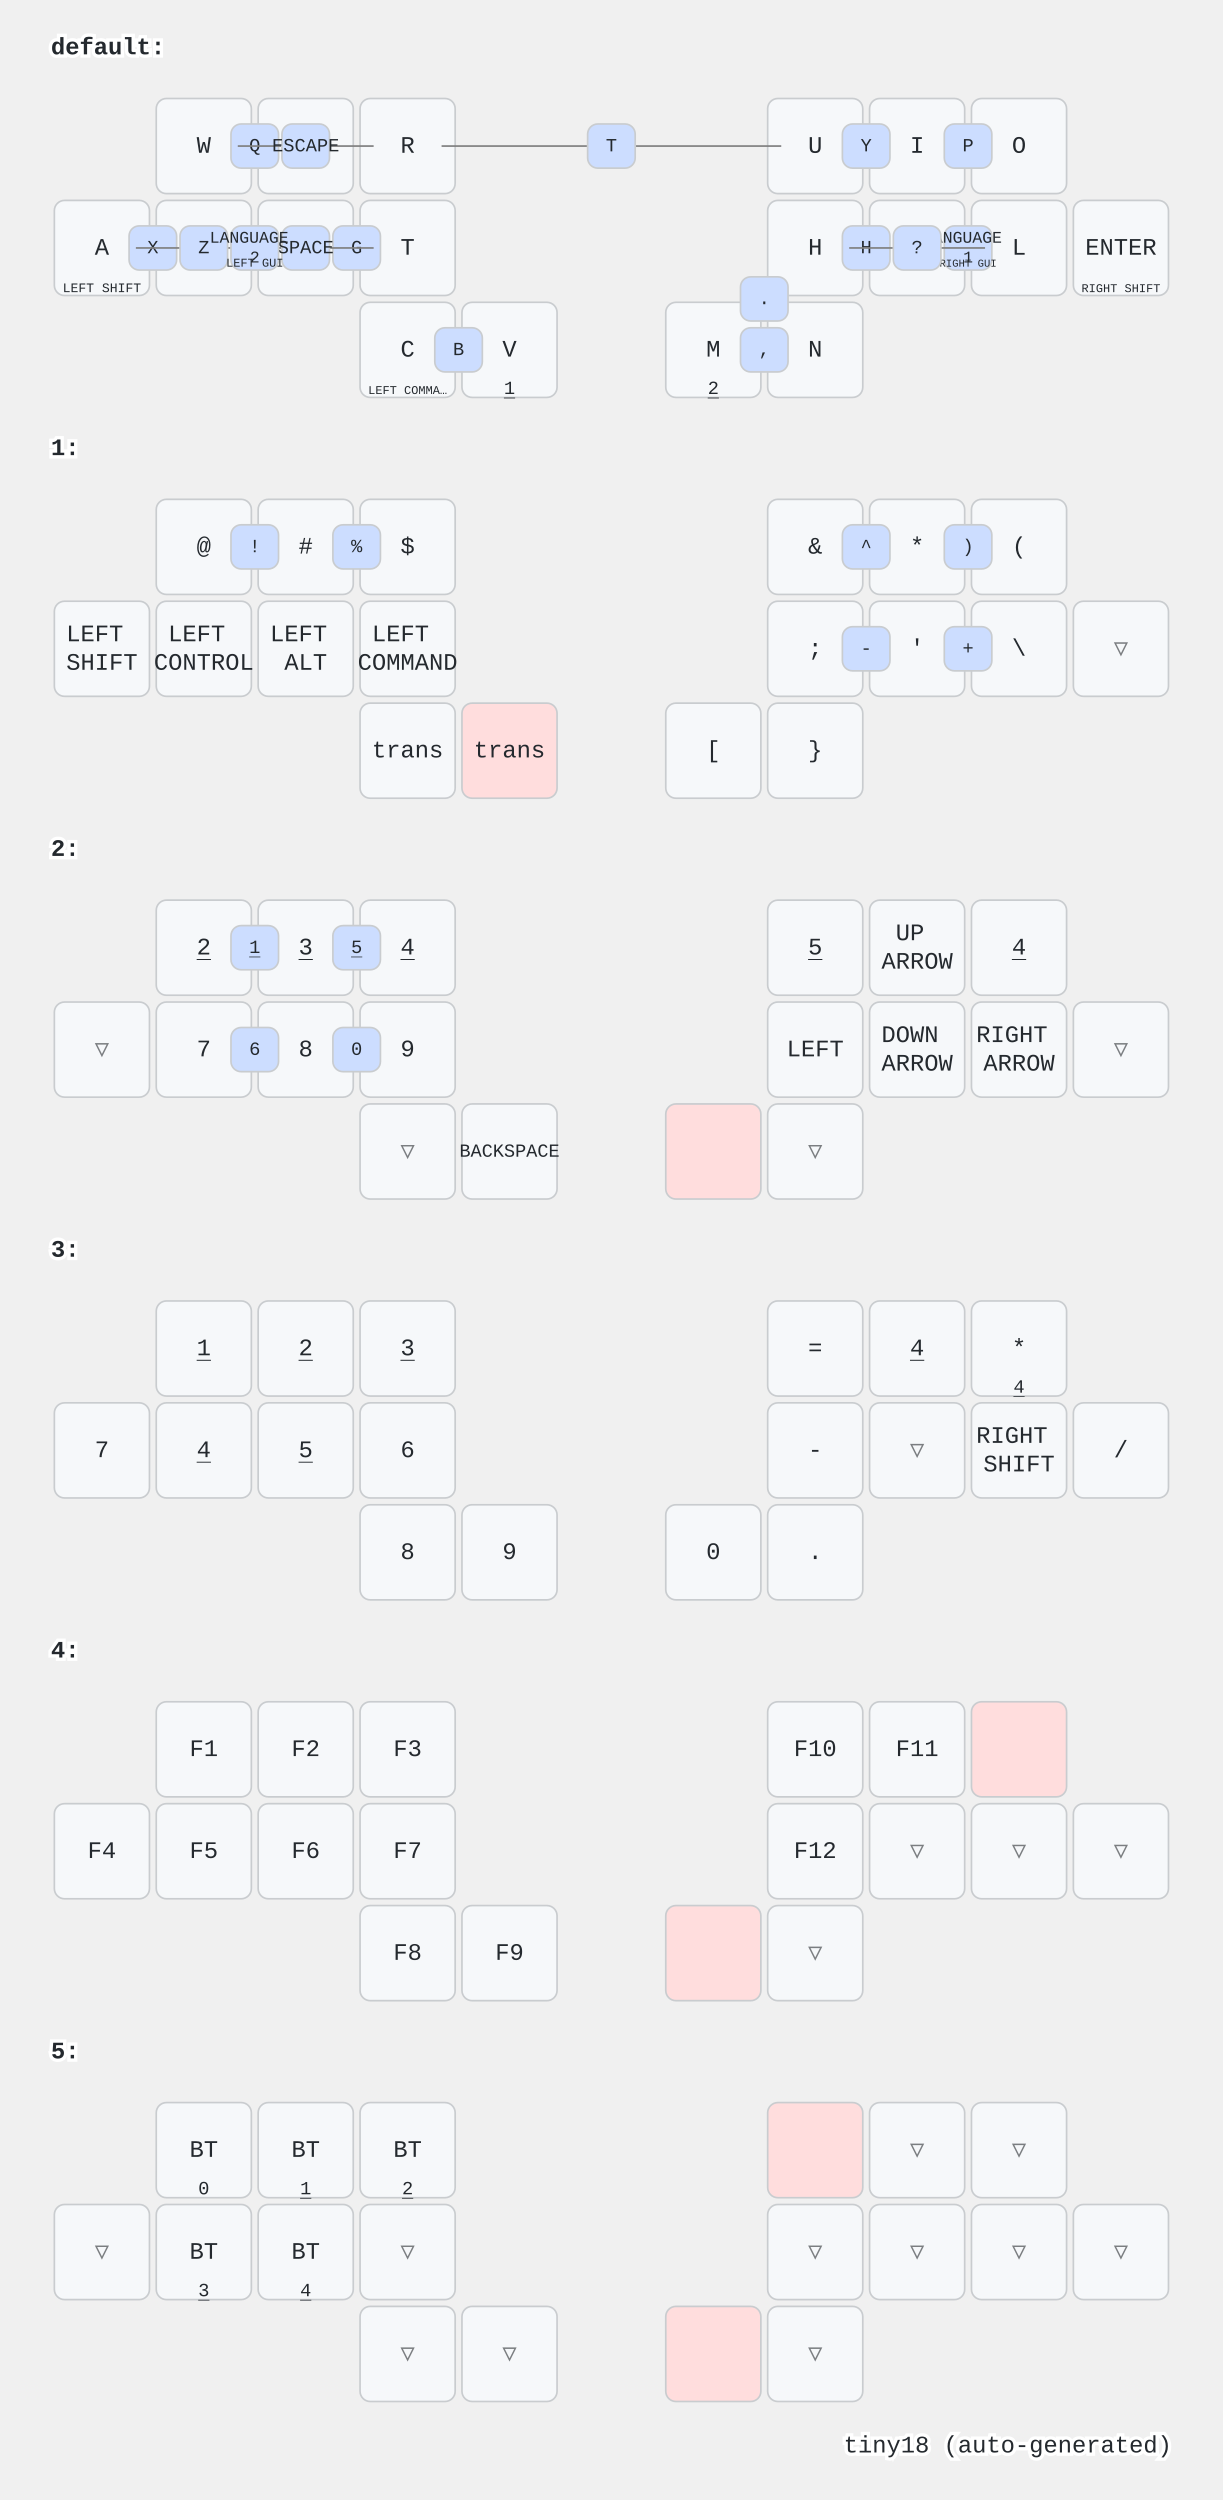
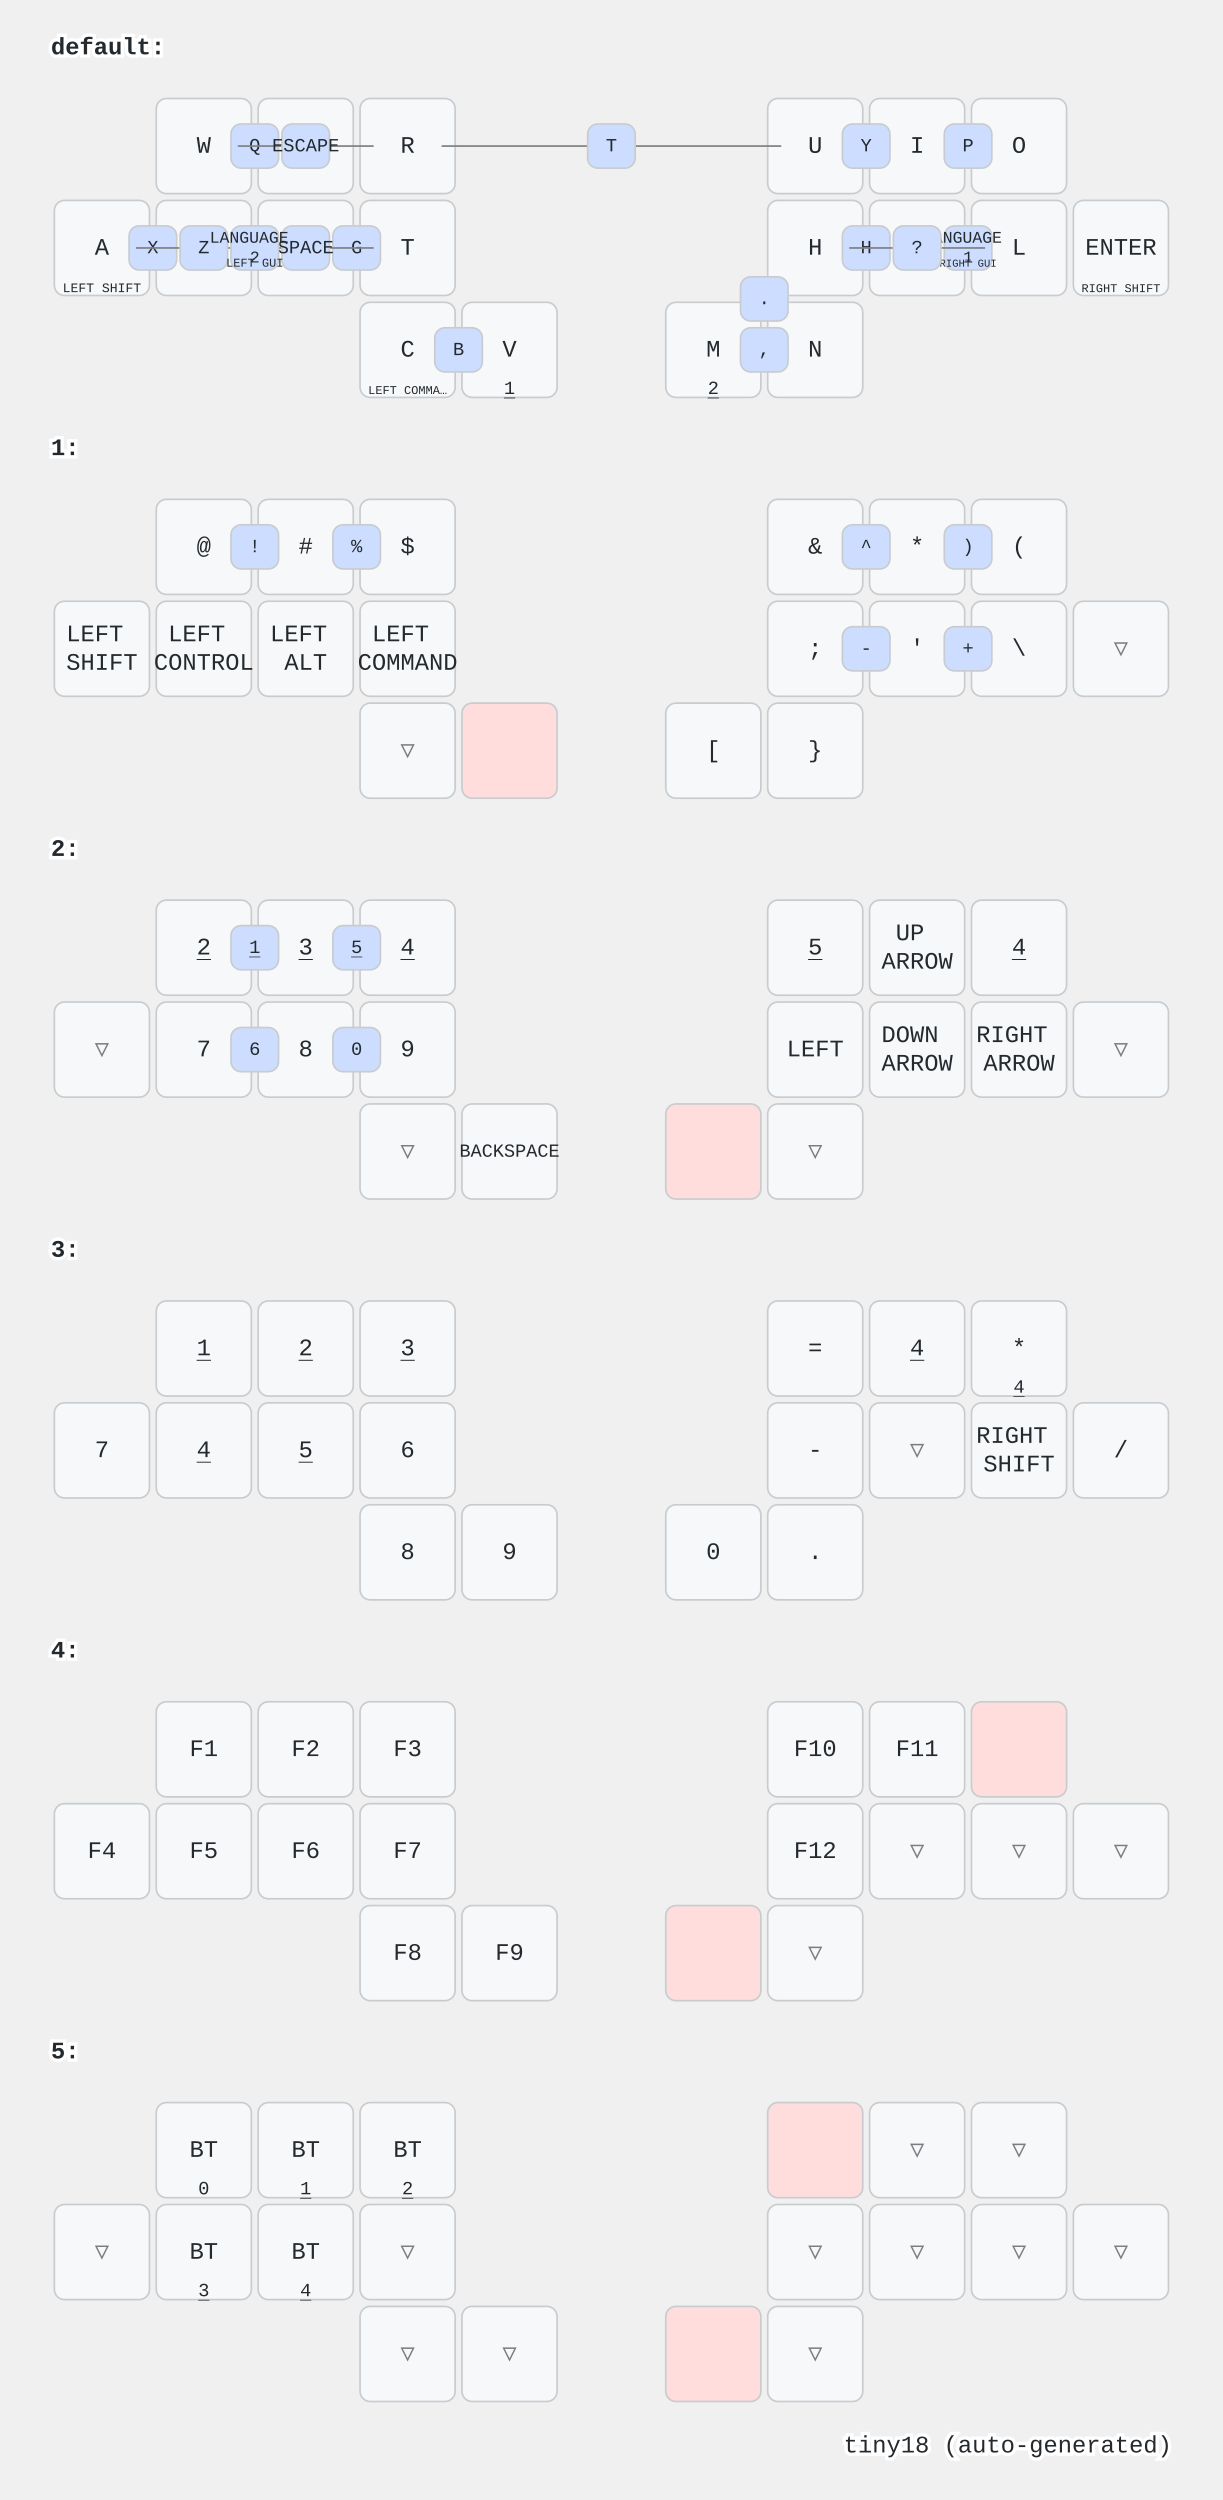
<svg xmlns="http://www.w3.org/2000/svg" width="720" height="1472" viewBox="0 0 720 1472" class="keymap">
  <style>/* inherit to force styles through use tags */
svg path {
    fill: inherit;
}

/* font and background color specifications */
svg.keymap {
    font-family: SFMono-Regular,Consolas,Liberation Mono,Menlo,monospace;
    font-size: 14px;
    font-kerning: normal;
    text-rendering: optimizeLegibility;
    fill: #24292e;
}

/* default key styling */
rect.key {
    fill: #f6f8fa;
}

rect.key, rect.combo {
    stroke: #c9cccf;
    stroke-width: 1;
}

/* default key side styling, only used is draw_key_sides is set */
rect.side {
    filter: brightness(90%);
}

/* color accent for combo boxes */
rect.combo, rect.combo-separate {
    fill: #cdf;
}

/* color accent for held keys */
rect.held, rect.combo.held {
    fill: #fdd;
}

/* color accent for ghost (optional) keys */
rect.ghost, rect.combo.ghost {
    stroke-dasharray: 4, 4;
    stroke-width: 2;
}

text {
    text-anchor: middle;
    dominant-baseline: middle;
}

/* styling for layer labels */
text.label {
    font-weight: bold;
    text-anchor: start;
    stroke: white;
    stroke-width: 4;
    paint-order: stroke;
}

/* styling for optional footer */
text.footer {
    text-anchor: end;
    dominant-baseline: auto;
    stroke: white;
    stroke-width: 4;
    paint-order: stroke;
}

/* styling for combo tap, and key non-tap label text */
text.combo, text.hold, text.shifted, text.left, text.right {
    font-size: 11px;
}

text.hold {
    text-anchor: middle;
    dominant-baseline: auto;
}

text.shifted {
    text-anchor: middle;
    dominant-baseline: hanging;
}

text.left {
    text-anchor: start;
}

text.right {
    text-anchor: end;
}

text.layer-activator {
    text-decoration: underline;
}

/* styling for hold/shifted label text in combo box */
text.combo.hold, text.combo.shifted, text.combo.left, text.combo.right {
    font-size: 8px;
}

/* lighter symbol for transparent keys */
text.trans {
    fill: #7b7e81;
}

/* styling for combo dendrons */
path.combo {
    stroke-width: 1;
    stroke: gray;
    fill: none;
}

/* Start Tabler Icons Cleanup */
/* cannot use height/width with glyphs */
.icon-tabler &gt; path {
    fill: inherit;
    stroke: inherit;
    stroke-width: 2;
}
/* hide tabler's default box */
.icon-tabler &gt; path[stroke="none"][fill="none"] {
    visibility: hidden;
}
/* End Tabler Icons Cleanup */
</style>
  <g transform="translate(30, 0)" class="layer-default">
    <text x="0" y="28" class="label" id="default">default:</text>
    <g transform="translate(0, 56)">
      <g transform="translate(90, 30)" class="key keypos-0">
        <rect rx="6" ry="6" x="-28" y="-28" width="56" height="56" class="key" />
        <text x="0" y="0" class="key tap">W</text>
      </g>
      <g transform="translate(150, 30)" class="key keypos-1">
        <rect rx="6" ry="6" x="-28" y="-28" width="56" height="56" class="key" />
        <text x="0" y="0" class="key tap">E</text>
      </g>
      <g transform="translate(210, 30)" class="key keypos-2">
        <rect rx="6" ry="6" x="-28" y="-28" width="56" height="56" class="key" />
        <text x="0" y="0" class="key tap">R</text>
      </g>
      <g transform="translate(450, 30)" class="key keypos-3">
        <rect rx="6" ry="6" x="-28" y="-28" width="56" height="56" class="key" />
        <text x="0" y="0" class="key tap">U</text>
      </g>
      <g transform="translate(510, 30)" class="key keypos-4">
        <rect rx="6" ry="6" x="-28" y="-28" width="56" height="56" class="key" />
        <text x="0" y="0" class="key tap">I</text>
      </g>
      <g transform="translate(570, 30)" class="key keypos-5">
        <rect rx="6" ry="6" x="-28" y="-28" width="56" height="56" class="key" />
        <text x="0" y="0" class="key tap">O</text>
      </g>
      <g transform="translate(30, 90)" class="key keypos-6">
        <rect rx="6" ry="6" x="-28" y="-28" width="56" height="56" class="key" />
        <text x="0" y="0" class="key tap">A</text>
        <text x="0" y="26" class="key hold">
          <tspan style="font-size: 70%">LEFT SHIFT</tspan>
        </text>
      </g>
      <g transform="translate(90, 90)" class="key keypos-7">
        <rect rx="6" ry="6" x="-28" y="-28" width="56" height="56" class="key" />
        <text x="0" y="0" class="key tap">S</text>
      </g>
      <g transform="translate(150, 90)" class="key keypos-8">
        <rect rx="6" ry="6" x="-28" y="-28" width="56" height="56" class="key" />
        <text x="0" y="0" class="key tap">D</text>
      </g>
      <g transform="translate(210, 90)" class="key keypos-9">
        <rect rx="6" ry="6" x="-28" y="-28" width="56" height="56" class="key" />
        <text x="0" y="0" class="key tap">T</text>
      </g>
      <g transform="translate(450, 90)" class="key keypos-10">
        <rect rx="6" ry="6" x="-28" y="-28" width="56" height="56" class="key" />
        <text x="0" y="0" class="key tap">H</text>
      </g>
      <g transform="translate(510, 90)" class="key keypos-11">
        <rect rx="6" ry="6" x="-28" y="-28" width="56" height="56" class="key" />
        <text x="0" y="0" class="key tap">K</text>
      </g>
      <g transform="translate(570, 90)" class="key keypos-12">
        <rect rx="6" ry="6" x="-28" y="-28" width="56" height="56" class="key" />
        <text x="0" y="0" class="key tap">L</text>
      </g>
      <g transform="translate(630, 90)" class="key keypos-13">
        <rect rx="6" ry="6" x="-28" y="-28" width="56" height="56" class="key" />
        <text x="0" y="0" class="key tap">ENTER</text>
        <text x="0" y="26" class="key hold">
          <tspan style="font-size: 64%">RIGHT SHIFT</tspan>
        </text>
      </g>
      <g transform="translate(210, 150)" class="key keypos-14">
        <rect rx="6" ry="6" x="-28" y="-28" width="56" height="56" class="key" />
        <text x="0" y="0" class="key tap">C</text>
        <text x="0" y="26" class="key hold">
          <tspan style="font-size: 64%">LEFT COMMA…</tspan>
        </text>
      </g>
      <g transform="translate(270, 150)" class="key keypos-15">
        <rect rx="6" ry="6" x="-28" y="-28" width="56" height="56" class="key" />
        <text x="0" y="0" class="key tap">V</text>
        <a href="#x_x">
          <text x="0" y="26" class="key hold layer-activator">1</text>
        </a>
      </g>
      <g transform="translate(390, 150)" class="key keypos-16">
        <rect rx="6" ry="6" x="-28" y="-28" width="56" height="56" class="key" />
        <text x="0" y="0" class="key tap">M</text>
        <a href="#x_x">
          <text x="0" y="26" class="key hold layer-activator">2</text>
        </a>
      </g>
      <g transform="translate(450, 150)" class="key keypos-17">
        <rect rx="6" ry="6" x="-28" y="-28" width="56" height="56" class="key" />
        <text x="0" y="0" class="key tap">N</text>
      </g>
      <g class="combo combopos-0">
        <rect rx="6" ry="6" x="106" y="17" width="28" height="26" class="combo" />
        <text x="120" y="30" class="combo tap">Q</text>
      </g>
      <g class="combo combopos-1">
        <path d="M330,30 l-100,0" class="combo" />
        <path d="M330,30 l100,0" class="combo" />
        <rect rx="6" ry="6" x="316" y="17" width="28" height="26" class="combo" />
        <text x="330" y="30" class="combo tap">T</text>
      </g>
      <g class="combo combopos-2">
        <rect rx="6" ry="6" x="466" y="17" width="28" height="26" class="combo" />
        <text x="480" y="30" class="combo tap">Y</text>
      </g>
      <g class="combo combopos-3">
        <rect rx="6" ry="6" x="526" y="17" width="28" height="26" class="combo" />
        <text x="540" y="30" class="combo tap">P</text>
      </g>
      <g class="combo combopos-4">
        <rect rx="6" ry="6" x="166" y="77" width="28" height="26" class="combo" />
        <text x="180" y="90" class="combo tap">G</text>
      </g>
      <g class="combo combopos-5">
        <rect rx="6" ry="6" x="466" y="77" width="28" height="26" class="combo" />
        <text x="480" y="90" class="combo tap">H</text>
      </g>
      <g class="combo combopos-6">
        <rect rx="6" ry="6" x="46" y="77" width="28" height="26" class="combo" />
        <text x="60" y="90" class="combo tap">X</text>
      </g>
      <g class="combo combopos-7">
        <path d="M90,90 l-40,0" class="combo" />
        <path d="M90,90 l40,0" class="combo" />
        <rect rx="6" ry="6" x="76" y="77" width="28" height="26" class="combo" />
        <text x="90" y="90" class="combo tap">Z</text>
      </g>
      <g class="combo combopos-8">
        <path d="M150,90 l-40,0" class="combo" />
        <path d="M150,90 l40,0" class="combo" />
        <rect rx="6" ry="6" x="136" y="77" width="28" height="26" class="combo" />
        <text x="150" y="90" class="combo tap">SPACE</text>
      </g>
      <g class="combo combopos-9">
        <rect rx="6" ry="6" x="226" y="137" width="28" height="26" class="combo" />
        <text x="240" y="150" class="combo tap">B</text>
      </g>
      <g class="combo combopos-10">
        <rect rx="6" ry="6" x="106" y="77" width="28" height="26" class="combo" />
        <text x="120" y="90" class="combo tap">
          <tspan x="120" dy="-0.6em" style="font-size: 88%">LANGUAGE</tspan>
          <tspan x="120" dy="1.2em" style="font-size: 88%">2</tspan>
        </text>
        <text x="120" y="101" class="combo hold">
          <tspan style="font-size: 88%">LEFT GUI</tspan>
        </text>
      </g>
      <g class="combo combopos-11">
        <rect rx="6" ry="6" x="526" y="77" width="28" height="26" class="combo" />
        <text x="540" y="90" class="combo tap">
          <tspan x="540" dy="-0.6em" style="font-size: 88%">LANGUAGE</tspan>
          <tspan x="540" dy="1.2em" style="font-size: 88%">1</tspan>
        </text>
        <text x="540" y="101" class="combo hold">
          <tspan style="font-size: 78%">RIGHT GUI</tspan>
        </text>
      </g>
      <g class="combo combopos-12">
        <path d="M150,30 l-40,0" class="combo" />
        <path d="M150,30 l40,0" class="combo" />
        <rect rx="6" ry="6" x="136" y="17" width="28" height="26" class="combo" />
        <text x="150" y="30" class="combo tap">ESCAPE</text>
      </g>
      <g class="combo combopos-13">
        <rect rx="6" ry="6" x="406" y="137" width="28" height="26" class="combo" />
        <text x="420" y="150" class="combo tap">,</text>
      </g>
      <g class="combo combopos-14">
        <rect rx="6" ry="6" x="406" y="107" width="28" height="26" class="combo" />
        <text x="420" y="120" class="combo tap">.</text>
      </g>
      <g class="combo combopos-15">
        <path d="M510,90 l-40,0" class="combo" />
        <path d="M510,90 l40,0" class="combo" />
        <rect rx="6" ry="6" x="496" y="77" width="28" height="26" class="combo" />
        <text x="510" y="90" class="combo tap">?</text>
      </g>
    </g>
  </g>
  <g transform="translate(30, 236)" class="layer-1">
    <text x="0" y="28" class="label" id="x_x">1:</text>
    <g transform="translate(0, 56)">
      <g transform="translate(90, 30)" class="key keypos-0">
        <rect rx="6" ry="6" x="-28" y="-28" width="56" height="56" class="key" />
        <text x="0" y="0" class="key tap">@</text>
      </g>
      <g transform="translate(150, 30)" class="key keypos-1">
        <rect rx="6" ry="6" x="-28" y="-28" width="56" height="56" class="key" />
        <text x="0" y="0" class="key tap">#</text>
      </g>
      <g transform="translate(210, 30)" class="key keypos-2">
        <rect rx="6" ry="6" x="-28" y="-28" width="56" height="56" class="key" />
        <text x="0" y="0" class="key tap">$</text>
      </g>
      <g transform="translate(450, 30)" class="key keypos-3">
        <rect rx="6" ry="6" x="-28" y="-28" width="56" height="56" class="key" />
        <text x="0" y="0" class="key tap">&amp;</text>
      </g>
      <g transform="translate(510, 30)" class="key keypos-4">
        <rect rx="6" ry="6" x="-28" y="-28" width="56" height="56" class="key" />
        <text x="0" y="0" class="key tap">*</text>
      </g>
      <g transform="translate(570, 30)" class="key keypos-5">
        <rect rx="6" ry="6" x="-28" y="-28" width="56" height="56" class="key" />
        <text x="0" y="0" class="key tap">(</text>
      </g>
      <g transform="translate(30, 90)" class="key keypos-6">
        <rect rx="6" ry="6" x="-28" y="-28" width="56" height="56" class="key" />
        <text x="0" y="0" class="key tap">
          <tspan x="0" dy="-0.6em">LEFT</tspan>
          <tspan x="0" dy="1.2em">SHIFT</tspan>
        </text>
      </g>
      <g transform="translate(90, 90)" class="key keypos-7">
        <rect rx="6" ry="6" x="-28" y="-28" width="56" height="56" class="key" />
        <text x="0" y="0" class="key tap">
          <tspan x="0" dy="-0.6em">LEFT</tspan>
          <tspan x="0" dy="1.2em">CONTROL</tspan>
        </text>
      </g>
      <g transform="translate(150, 90)" class="key keypos-8">
        <rect rx="6" ry="6" x="-28" y="-28" width="56" height="56" class="key" />
        <text x="0" y="0" class="key tap">
          <tspan x="0" dy="-0.6em">LEFT</tspan>
          <tspan x="0" dy="1.2em">ALT</tspan>
        </text>
      </g>
      <g transform="translate(210, 90)" class="key keypos-9">
        <rect rx="6" ry="6" x="-28" y="-28" width="56" height="56" class="key" />
        <text x="0" y="0" class="key tap">
          <tspan x="0" dy="-0.6em">LEFT</tspan>
          <tspan x="0" dy="1.2em">COMMAND</tspan>
        </text>
      </g>
      <g transform="translate(450, 90)" class="key keypos-10">
        <rect rx="6" ry="6" x="-28" y="-28" width="56" height="56" class="key" />
        <text x="0" y="0" class="key tap">;</text>
      </g>
      <g transform="translate(510, 90)" class="key keypos-11">
        <rect rx="6" ry="6" x="-28" y="-28" width="56" height="56" class="key" />
        <text x="0" y="0" class="key tap">'</text>
      </g>
      <g transform="translate(570, 90)" class="key keypos-12">
        <rect rx="6" ry="6" x="-28" y="-28" width="56" height="56" class="key" />
        <text x="0" y="0" class="key tap">\</text>
      </g>
      <g transform="translate(630, 90)" class="key trans keypos-13">
        <rect rx="6" ry="6" x="-28" y="-28" width="56" height="56" class="key trans" />
        <text x="0" y="0" class="key trans tap">▽</text>
      </g>
-       <g transform="translate(210, 150)" class="key keypos-14">
-         <rect rx="6" ry="6" x="-28" y="-28" width="56" height="56" class="key" />
-         <text x="0" y="0" class="key tap">trans</text>
+       <g transform="translate(210, 150)" class="key trans keypos-14">
+         <rect rx="6" ry="6" x="-28" y="-28" width="56" height="56" class="key trans" />
+         <text x="0" y="0" class="key trans tap">▽</text>
      </g>
      <g transform="translate(270, 150)" class="key held keypos-15">
        <rect rx="6" ry="6" x="-28" y="-28" width="56" height="56" class="key held" />
-         <text x="0" y="0" class="key held tap">trans</text>
      </g>
      <g transform="translate(390, 150)" class="key keypos-16">
        <rect rx="6" ry="6" x="-28" y="-28" width="56" height="56" class="key" />
        <text x="0" y="0" class="key tap">[</text>
      </g>
      <g transform="translate(450, 150)" class="key keypos-17">
        <rect rx="6" ry="6" x="-28" y="-28" width="56" height="56" class="key" />
        <text x="0" y="0" class="key tap">}</text>
      </g>
      <g class="combo combopos-0">
        <rect rx="6" ry="6" x="106" y="17" width="28" height="26" class="combo" />
        <text x="120" y="30" class="combo tap">!</text>
      </g>
      <g class="combo combopos-1">
        <rect rx="6" ry="6" x="166" y="17" width="28" height="26" class="combo" />
        <text x="180" y="30" class="combo tap">%</text>
      </g>
      <g class="combo combopos-2">
        <rect rx="6" ry="6" x="466" y="17" width="28" height="26" class="combo" />
        <text x="480" y="30" class="combo tap">^</text>
      </g>
      <g class="combo combopos-3">
        <rect rx="6" ry="6" x="526" y="17" width="28" height="26" class="combo" />
        <text x="540" y="30" class="combo tap">)</text>
      </g>
      <g class="combo combopos-4">
        <rect rx="6" ry="6" x="466" y="77" width="28" height="26" class="combo" />
        <text x="480" y="90" class="combo tap">-</text>
      </g>
      <g class="combo combopos-5">
        <rect rx="6" ry="6" x="526" y="77" width="28" height="26" class="combo" />
        <text x="540" y="90" class="combo tap">+</text>
      </g>
    </g>
  </g>
  <g transform="translate(30, 472)" class="layer-2">
    <text x="0" y="28" class="label" id="x_x">2:</text>
    <g transform="translate(0, 56)">
      <g transform="translate(90, 30)" class="key keypos-0">
        <rect rx="6" ry="6" x="-28" y="-28" width="56" height="56" class="key" />
        <a href="#x_x">
          <text x="0" y="0" class="key tap layer-activator">2</text>
        </a>
      </g>
      <g transform="translate(150, 30)" class="key keypos-1">
        <rect rx="6" ry="6" x="-28" y="-28" width="56" height="56" class="key" />
        <a href="#x_x">
          <text x="0" y="0" class="key tap layer-activator">3</text>
        </a>
      </g>
      <g transform="translate(210, 30)" class="key keypos-2">
        <rect rx="6" ry="6" x="-28" y="-28" width="56" height="56" class="key" />
        <a href="#x_x">
          <text x="0" y="0" class="key tap layer-activator">4</text>
        </a>
      </g>
      <g transform="translate(450, 30)" class="key keypos-3">
        <rect rx="6" ry="6" x="-28" y="-28" width="56" height="56" class="key" />
        <a href="#x_x">
          <text x="0" y="0" class="key tap layer-activator">5</text>
        </a>
      </g>
      <g transform="translate(510, 30)" class="key keypos-4">
        <rect rx="6" ry="6" x="-28" y="-28" width="56" height="56" class="key" />
        <text x="0" y="0" class="key tap">
          <tspan x="0" dy="-0.6em">UP</tspan>
          <tspan x="0" dy="1.2em">ARROW</tspan>
        </text>
      </g>
      <g transform="translate(570, 30)" class="key keypos-5">
        <rect rx="6" ry="6" x="-28" y="-28" width="56" height="56" class="key" />
        <a href="#x_x">
          <text x="0" y="0" class="key tap layer-activator">4</text>
        </a>
      </g>
      <g transform="translate(30, 90)" class="key trans keypos-6">
        <rect rx="6" ry="6" x="-28" y="-28" width="56" height="56" class="key trans" />
        <text x="0" y="0" class="key trans tap">▽</text>
      </g>
      <g transform="translate(90, 90)" class="key keypos-7">
        <rect rx="6" ry="6" x="-28" y="-28" width="56" height="56" class="key" />
        <text x="0" y="0" class="key tap">7</text>
      </g>
      <g transform="translate(150, 90)" class="key keypos-8">
        <rect rx="6" ry="6" x="-28" y="-28" width="56" height="56" class="key" />
        <text x="0" y="0" class="key tap">8</text>
      </g>
      <g transform="translate(210, 90)" class="key keypos-9">
        <rect rx="6" ry="6" x="-28" y="-28" width="56" height="56" class="key" />
        <text x="0" y="0" class="key tap">9</text>
      </g>
      <g transform="translate(450, 90)" class="key keypos-10">
        <rect rx="6" ry="6" x="-28" y="-28" width="56" height="56" class="key" />
        <text x="0" y="0" class="key tap">LEFT</text>
      </g>
      <g transform="translate(510, 90)" class="key keypos-11">
        <rect rx="6" ry="6" x="-28" y="-28" width="56" height="56" class="key" />
        <text x="0" y="0" class="key tap">
          <tspan x="0" dy="-0.6em">DOWN</tspan>
          <tspan x="0" dy="1.2em">ARROW</tspan>
        </text>
      </g>
      <g transform="translate(570, 90)" class="key keypos-12">
        <rect rx="6" ry="6" x="-28" y="-28" width="56" height="56" class="key" />
        <text x="0" y="0" class="key tap">
          <tspan x="0" dy="-0.6em">RIGHT</tspan>
          <tspan x="0" dy="1.2em">ARROW</tspan>
        </text>
      </g>
      <g transform="translate(630, 90)" class="key trans keypos-13">
        <rect rx="6" ry="6" x="-28" y="-28" width="56" height="56" class="key trans" />
        <text x="0" y="0" class="key trans tap">▽</text>
      </g>
      <g transform="translate(210, 150)" class="key trans keypos-14">
        <rect rx="6" ry="6" x="-28" y="-28" width="56" height="56" class="key trans" />
        <text x="0" y="0" class="key trans tap">▽</text>
      </g>
      <g transform="translate(270, 150)" class="key keypos-15">
        <rect rx="6" ry="6" x="-28" y="-28" width="56" height="56" class="key" />
        <text x="0" y="0" class="key tap">
          <tspan style="font-size: 78%">BACKSPACE</tspan>
        </text>
      </g>
      <g transform="translate(390, 150)" class="key held keypos-16">
        <rect rx="6" ry="6" x="-28" y="-28" width="56" height="56" class="key held" />
      </g>
      <g transform="translate(450, 150)" class="key trans keypos-17">
        <rect rx="6" ry="6" x="-28" y="-28" width="56" height="56" class="key trans" />
        <text x="0" y="0" class="key trans tap">▽</text>
      </g>
      <g class="combo combopos-0">
        <rect rx="6" ry="6" x="106" y="17" width="28" height="26" class="combo" />
        <a href="#x_x">
          <text x="120" y="30" class="combo tap layer-activator">1</text>
        </a>
      </g>
      <g class="combo combopos-1">
        <rect rx="6" ry="6" x="166" y="17" width="28" height="26" class="combo" />
        <a href="#x_x">
          <text x="180" y="30" class="combo tap layer-activator">5</text>
        </a>
      </g>
      <g class="combo combopos-2">
        <rect rx="6" ry="6" x="106" y="77" width="28" height="26" class="combo" />
        <text x="120" y="90" class="combo tap">6</text>
      </g>
      <g class="combo combopos-3">
        <rect rx="6" ry="6" x="166" y="77" width="28" height="26" class="combo" />
        <text x="180" y="90" class="combo tap">0</text>
      </g>
    </g>
  </g>
  <g transform="translate(30, 708)" class="layer-3">
    <text x="0" y="28" class="label" id="x_x">3:</text>
    <g transform="translate(0, 56)">
      <g transform="translate(90, 30)" class="key keypos-0">
        <rect rx="6" ry="6" x="-28" y="-28" width="56" height="56" class="key" />
        <a href="#x_x">
          <text x="0" y="0" class="key tap layer-activator">1</text>
        </a>
      </g>
      <g transform="translate(150, 30)" class="key keypos-1">
        <rect rx="6" ry="6" x="-28" y="-28" width="56" height="56" class="key" />
        <a href="#x_x">
          <text x="0" y="0" class="key tap layer-activator">2</text>
        </a>
      </g>
      <g transform="translate(210, 30)" class="key keypos-2">
        <rect rx="6" ry="6" x="-28" y="-28" width="56" height="56" class="key" />
        <a href="#x_x">
          <text x="0" y="0" class="key tap layer-activator">3</text>
        </a>
      </g>
      <g transform="translate(450, 30)" class="key keypos-3">
        <rect rx="6" ry="6" x="-28" y="-28" width="56" height="56" class="key" />
        <text x="0" y="0" class="key tap">=</text>
      </g>
      <g transform="translate(510, 30)" class="key keypos-4">
        <rect rx="6" ry="6" x="-28" y="-28" width="56" height="56" class="key" />
        <a href="#x_x">
          <text x="0" y="0" class="key tap layer-activator">4</text>
        </a>
      </g>
      <g transform="translate(570, 30)" class="key keypos-5">
        <rect rx="6" ry="6" x="-28" y="-28" width="56" height="56" class="key" />
        <text x="0" y="0" class="key tap">*</text>
        <a href="#x_x">
          <text x="0" y="26" class="key hold layer-activator">4</text>
        </a>
      </g>
      <g transform="translate(30, 90)" class="key keypos-6">
        <rect rx="6" ry="6" x="-28" y="-28" width="56" height="56" class="key" />
        <text x="0" y="0" class="key tap">7</text>
      </g>
      <g transform="translate(90, 90)" class="key keypos-7">
        <rect rx="6" ry="6" x="-28" y="-28" width="56" height="56" class="key" />
        <a href="#x_x">
          <text x="0" y="0" class="key tap layer-activator">4</text>
        </a>
      </g>
      <g transform="translate(150, 90)" class="key keypos-8">
        <rect rx="6" ry="6" x="-28" y="-28" width="56" height="56" class="key" />
        <a href="#x_x">
          <text x="0" y="0" class="key tap layer-activator">5</text>
        </a>
      </g>
      <g transform="translate(210, 90)" class="key keypos-9">
        <rect rx="6" ry="6" x="-28" y="-28" width="56" height="56" class="key" />
        <text x="0" y="0" class="key tap">6</text>
      </g>
      <g transform="translate(450, 90)" class="key keypos-10">
        <rect rx="6" ry="6" x="-28" y="-28" width="56" height="56" class="key" />
        <text x="0" y="0" class="key tap">-</text>
      </g>
      <g transform="translate(510, 90)" class="key trans keypos-11">
        <rect rx="6" ry="6" x="-28" y="-28" width="56" height="56" class="key trans" />
        <text x="0" y="0" class="key trans tap">▽</text>
      </g>
      <g transform="translate(570, 90)" class="key keypos-12">
        <rect rx="6" ry="6" x="-28" y="-28" width="56" height="56" class="key" />
        <text x="0" y="0" class="key tap">
          <tspan x="0" dy="-0.6em">RIGHT</tspan>
          <tspan x="0" dy="1.2em">SHIFT</tspan>
        </text>
      </g>
      <g transform="translate(630, 90)" class="key keypos-13">
        <rect rx="6" ry="6" x="-28" y="-28" width="56" height="56" class="key" />
        <text x="0" y="0" class="key tap">/</text>
      </g>
      <g transform="translate(210, 150)" class="key keypos-14">
        <rect rx="6" ry="6" x="-28" y="-28" width="56" height="56" class="key" />
        <text x="0" y="0" class="key tap">8</text>
      </g>
      <g transform="translate(270, 150)" class="key keypos-15">
        <rect rx="6" ry="6" x="-28" y="-28" width="56" height="56" class="key" />
        <text x="0" y="0" class="key tap">9</text>
      </g>
      <g transform="translate(390, 150)" class="key keypos-16">
        <rect rx="6" ry="6" x="-28" y="-28" width="56" height="56" class="key" />
        <text x="0" y="0" class="key tap">0</text>
      </g>
      <g transform="translate(450, 150)" class="key keypos-17">
        <rect rx="6" ry="6" x="-28" y="-28" width="56" height="56" class="key" />
        <text x="0" y="0" class="key tap">.</text>
      </g>
    </g>
  </g>
  <g transform="translate(30, 944)" class="layer-4">
    <text x="0" y="28" class="label" id="x_x">4:</text>
    <g transform="translate(0, 56)">
      <g transform="translate(90, 30)" class="key keypos-0">
        <rect rx="6" ry="6" x="-28" y="-28" width="56" height="56" class="key" />
        <text x="0" y="0" class="key tap">F1</text>
      </g>
      <g transform="translate(150, 30)" class="key keypos-1">
        <rect rx="6" ry="6" x="-28" y="-28" width="56" height="56" class="key" />
        <text x="0" y="0" class="key tap">F2</text>
      </g>
      <g transform="translate(210, 30)" class="key keypos-2">
        <rect rx="6" ry="6" x="-28" y="-28" width="56" height="56" class="key" />
        <text x="0" y="0" class="key tap">F3</text>
      </g>
      <g transform="translate(450, 30)" class="key keypos-3">
        <rect rx="6" ry="6" x="-28" y="-28" width="56" height="56" class="key" />
        <text x="0" y="0" class="key tap">F10</text>
      </g>
      <g transform="translate(510, 30)" class="key keypos-4">
        <rect rx="6" ry="6" x="-28" y="-28" width="56" height="56" class="key" />
        <text x="0" y="0" class="key tap">F11</text>
      </g>
      <g transform="translate(570, 30)" class="key held keypos-5">
        <rect rx="6" ry="6" x="-28" y="-28" width="56" height="56" class="key held" />
      </g>
      <g transform="translate(30, 90)" class="key keypos-6">
        <rect rx="6" ry="6" x="-28" y="-28" width="56" height="56" class="key" />
        <text x="0" y="0" class="key tap">F4</text>
      </g>
      <g transform="translate(90, 90)" class="key keypos-7">
        <rect rx="6" ry="6" x="-28" y="-28" width="56" height="56" class="key" />
        <text x="0" y="0" class="key tap">F5</text>
      </g>
      <g transform="translate(150, 90)" class="key keypos-8">
        <rect rx="6" ry="6" x="-28" y="-28" width="56" height="56" class="key" />
        <text x="0" y="0" class="key tap">F6</text>
      </g>
      <g transform="translate(210, 90)" class="key keypos-9">
        <rect rx="6" ry="6" x="-28" y="-28" width="56" height="56" class="key" />
        <text x="0" y="0" class="key tap">F7</text>
      </g>
      <g transform="translate(450, 90)" class="key keypos-10">
        <rect rx="6" ry="6" x="-28" y="-28" width="56" height="56" class="key" />
        <text x="0" y="0" class="key tap">F12</text>
      </g>
      <g transform="translate(510, 90)" class="key trans keypos-11">
        <rect rx="6" ry="6" x="-28" y="-28" width="56" height="56" class="key trans" />
        <text x="0" y="0" class="key trans tap">▽</text>
      </g>
      <g transform="translate(570, 90)" class="key trans keypos-12">
        <rect rx="6" ry="6" x="-28" y="-28" width="56" height="56" class="key trans" />
        <text x="0" y="0" class="key trans tap">▽</text>
      </g>
      <g transform="translate(630, 90)" class="key trans keypos-13">
        <rect rx="6" ry="6" x="-28" y="-28" width="56" height="56" class="key trans" />
        <text x="0" y="0" class="key trans tap">▽</text>
      </g>
      <g transform="translate(210, 150)" class="key keypos-14">
        <rect rx="6" ry="6" x="-28" y="-28" width="56" height="56" class="key" />
        <text x="0" y="0" class="key tap">F8</text>
      </g>
      <g transform="translate(270, 150)" class="key keypos-15">
        <rect rx="6" ry="6" x="-28" y="-28" width="56" height="56" class="key" />
        <text x="0" y="0" class="key tap">F9</text>
      </g>
      <g transform="translate(390, 150)" class="key held keypos-16">
        <rect rx="6" ry="6" x="-28" y="-28" width="56" height="56" class="key held" />
      </g>
      <g transform="translate(450, 150)" class="key trans keypos-17">
        <rect rx="6" ry="6" x="-28" y="-28" width="56" height="56" class="key trans" />
        <text x="0" y="0" class="key trans tap">▽</text>
      </g>
    </g>
  </g>
  <g transform="translate(30, 1180)" class="layer-5">
    <text x="0" y="28" class="label" id="x_x">5:</text>
    <g transform="translate(0, 56)">
      <g transform="translate(90, 30)" class="key keypos-0">
        <rect rx="6" ry="6" x="-28" y="-28" width="56" height="56" class="key" />
        <text x="0" y="0" class="key tap">BT</text>
        <text x="0" y="26" class="key hold">0</text>
      </g>
      <g transform="translate(150, 30)" class="key keypos-1">
        <rect rx="6" ry="6" x="-28" y="-28" width="56" height="56" class="key" />
        <text x="0" y="0" class="key tap">BT</text>
        <a href="#x_x">
          <text x="0" y="26" class="key hold layer-activator">1</text>
        </a>
      </g>
      <g transform="translate(210, 30)" class="key keypos-2">
        <rect rx="6" ry="6" x="-28" y="-28" width="56" height="56" class="key" />
        <text x="0" y="0" class="key tap">BT</text>
        <a href="#x_x">
          <text x="0" y="26" class="key hold layer-activator">2</text>
        </a>
      </g>
      <g transform="translate(450, 30)" class="key held keypos-3">
        <rect rx="6" ry="6" x="-28" y="-28" width="56" height="56" class="key held" />
      </g>
      <g transform="translate(510, 30)" class="key trans keypos-4">
        <rect rx="6" ry="6" x="-28" y="-28" width="56" height="56" class="key trans" />
        <text x="0" y="0" class="key trans tap">▽</text>
      </g>
      <g transform="translate(570, 30)" class="key trans keypos-5">
        <rect rx="6" ry="6" x="-28" y="-28" width="56" height="56" class="key trans" />
        <text x="0" y="0" class="key trans tap">▽</text>
      </g>
      <g transform="translate(30, 90)" class="key trans keypos-6">
        <rect rx="6" ry="6" x="-28" y="-28" width="56" height="56" class="key trans" />
        <text x="0" y="0" class="key trans tap">▽</text>
      </g>
      <g transform="translate(90, 90)" class="key keypos-7">
        <rect rx="6" ry="6" x="-28" y="-28" width="56" height="56" class="key" />
        <text x="0" y="0" class="key tap">BT</text>
        <a href="#x_x">
          <text x="0" y="26" class="key hold layer-activator">3</text>
        </a>
      </g>
      <g transform="translate(150, 90)" class="key keypos-8">
        <rect rx="6" ry="6" x="-28" y="-28" width="56" height="56" class="key" />
        <text x="0" y="0" class="key tap">BT</text>
        <a href="#x_x">
          <text x="0" y="26" class="key hold layer-activator">4</text>
        </a>
      </g>
      <g transform="translate(210, 90)" class="key trans keypos-9">
        <rect rx="6" ry="6" x="-28" y="-28" width="56" height="56" class="key trans" />
        <text x="0" y="0" class="key trans tap">▽</text>
      </g>
      <g transform="translate(450, 90)" class="key trans keypos-10">
        <rect rx="6" ry="6" x="-28" y="-28" width="56" height="56" class="key trans" />
        <text x="0" y="0" class="key trans tap">▽</text>
      </g>
      <g transform="translate(510, 90)" class="key trans keypos-11">
        <rect rx="6" ry="6" x="-28" y="-28" width="56" height="56" class="key trans" />
        <text x="0" y="0" class="key trans tap">▽</text>
      </g>
      <g transform="translate(570, 90)" class="key trans keypos-12">
        <rect rx="6" ry="6" x="-28" y="-28" width="56" height="56" class="key trans" />
        <text x="0" y="0" class="key trans tap">▽</text>
      </g>
      <g transform="translate(630, 90)" class="key trans keypos-13">
        <rect rx="6" ry="6" x="-28" y="-28" width="56" height="56" class="key trans" />
        <text x="0" y="0" class="key trans tap">▽</text>
      </g>
      <g transform="translate(210, 150)" class="key trans keypos-14">
        <rect rx="6" ry="6" x="-28" y="-28" width="56" height="56" class="key trans" />
        <text x="0" y="0" class="key trans tap">▽</text>
      </g>
      <g transform="translate(270, 150)" class="key trans keypos-15">
        <rect rx="6" ry="6" x="-28" y="-28" width="56" height="56" class="key trans" />
        <text x="0" y="0" class="key trans tap">▽</text>
      </g>
      <g transform="translate(390, 150)" class="key held keypos-16">
        <rect rx="6" ry="6" x="-28" y="-28" width="56" height="56" class="key held" />
      </g>
      <g transform="translate(450, 150)" class="key trans keypos-17">
        <rect rx="6" ry="6" x="-28" y="-28" width="56" height="56" class="key trans" />
        <text x="0" y="0" class="key trans tap">▽</text>
      </g>
    </g>
  </g>
  <text x="690.0" y="1444.0" class="footer">tiny18 (auto-generated)</text>
</svg>
